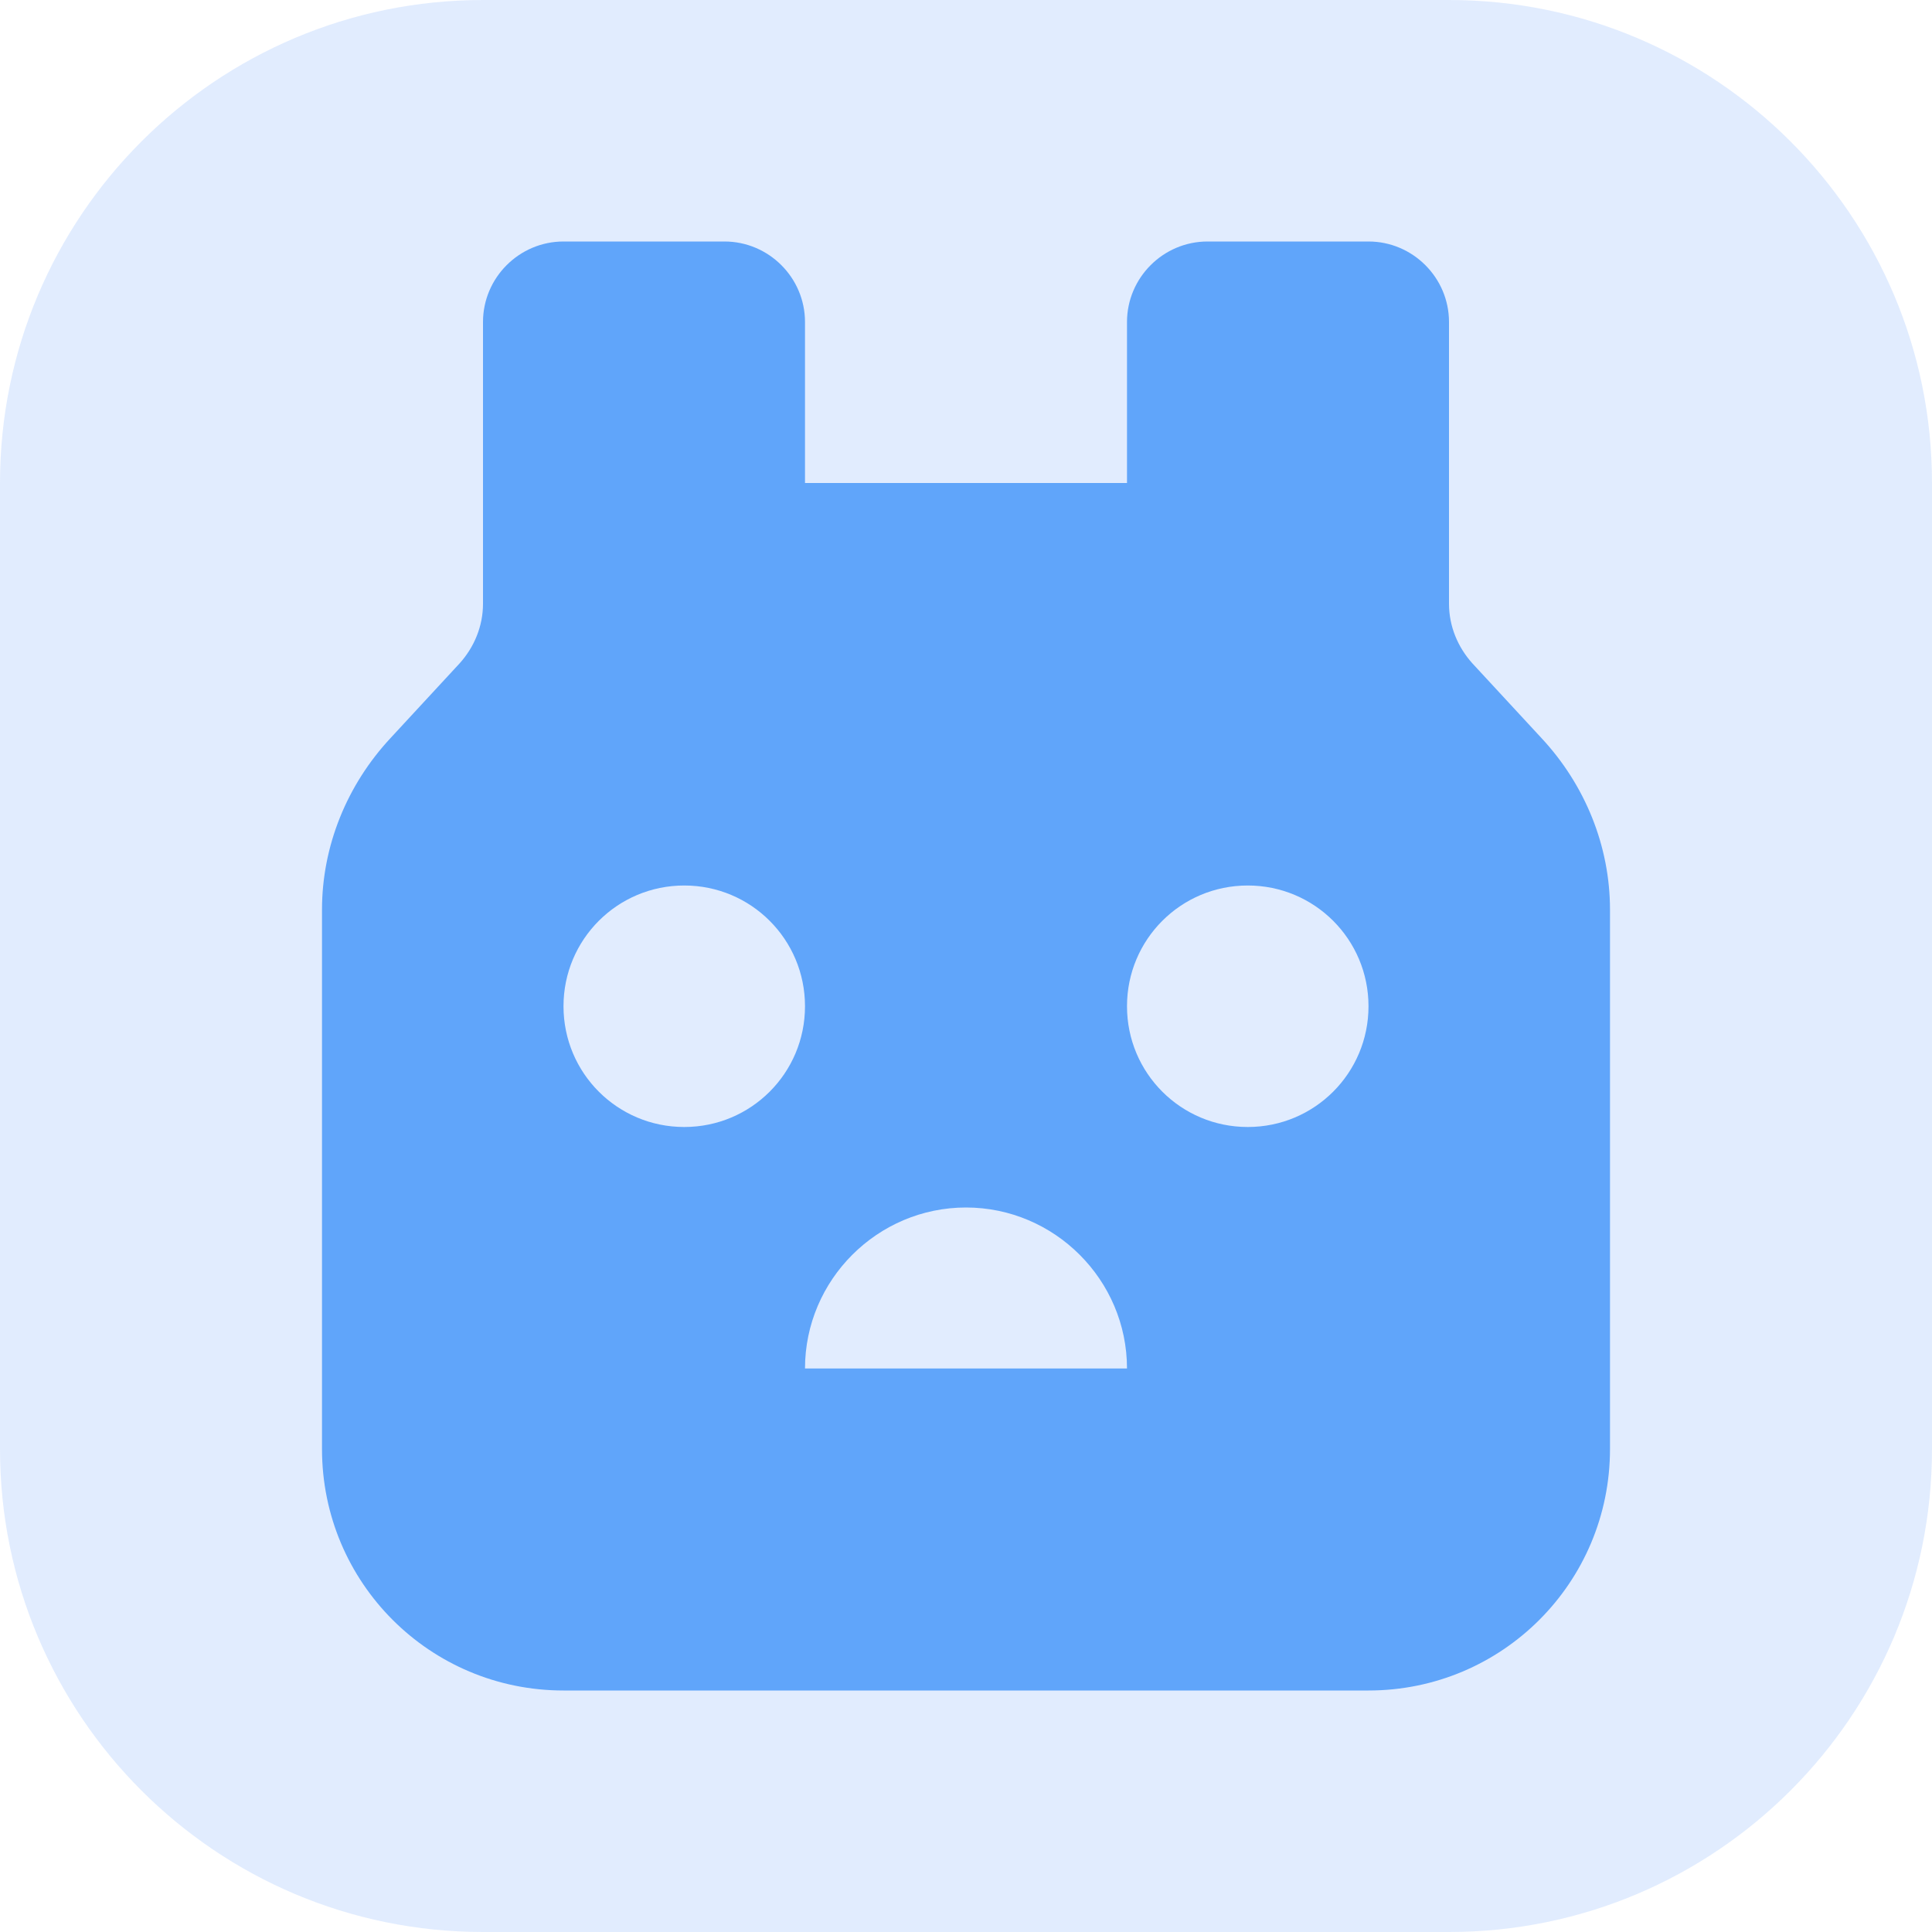
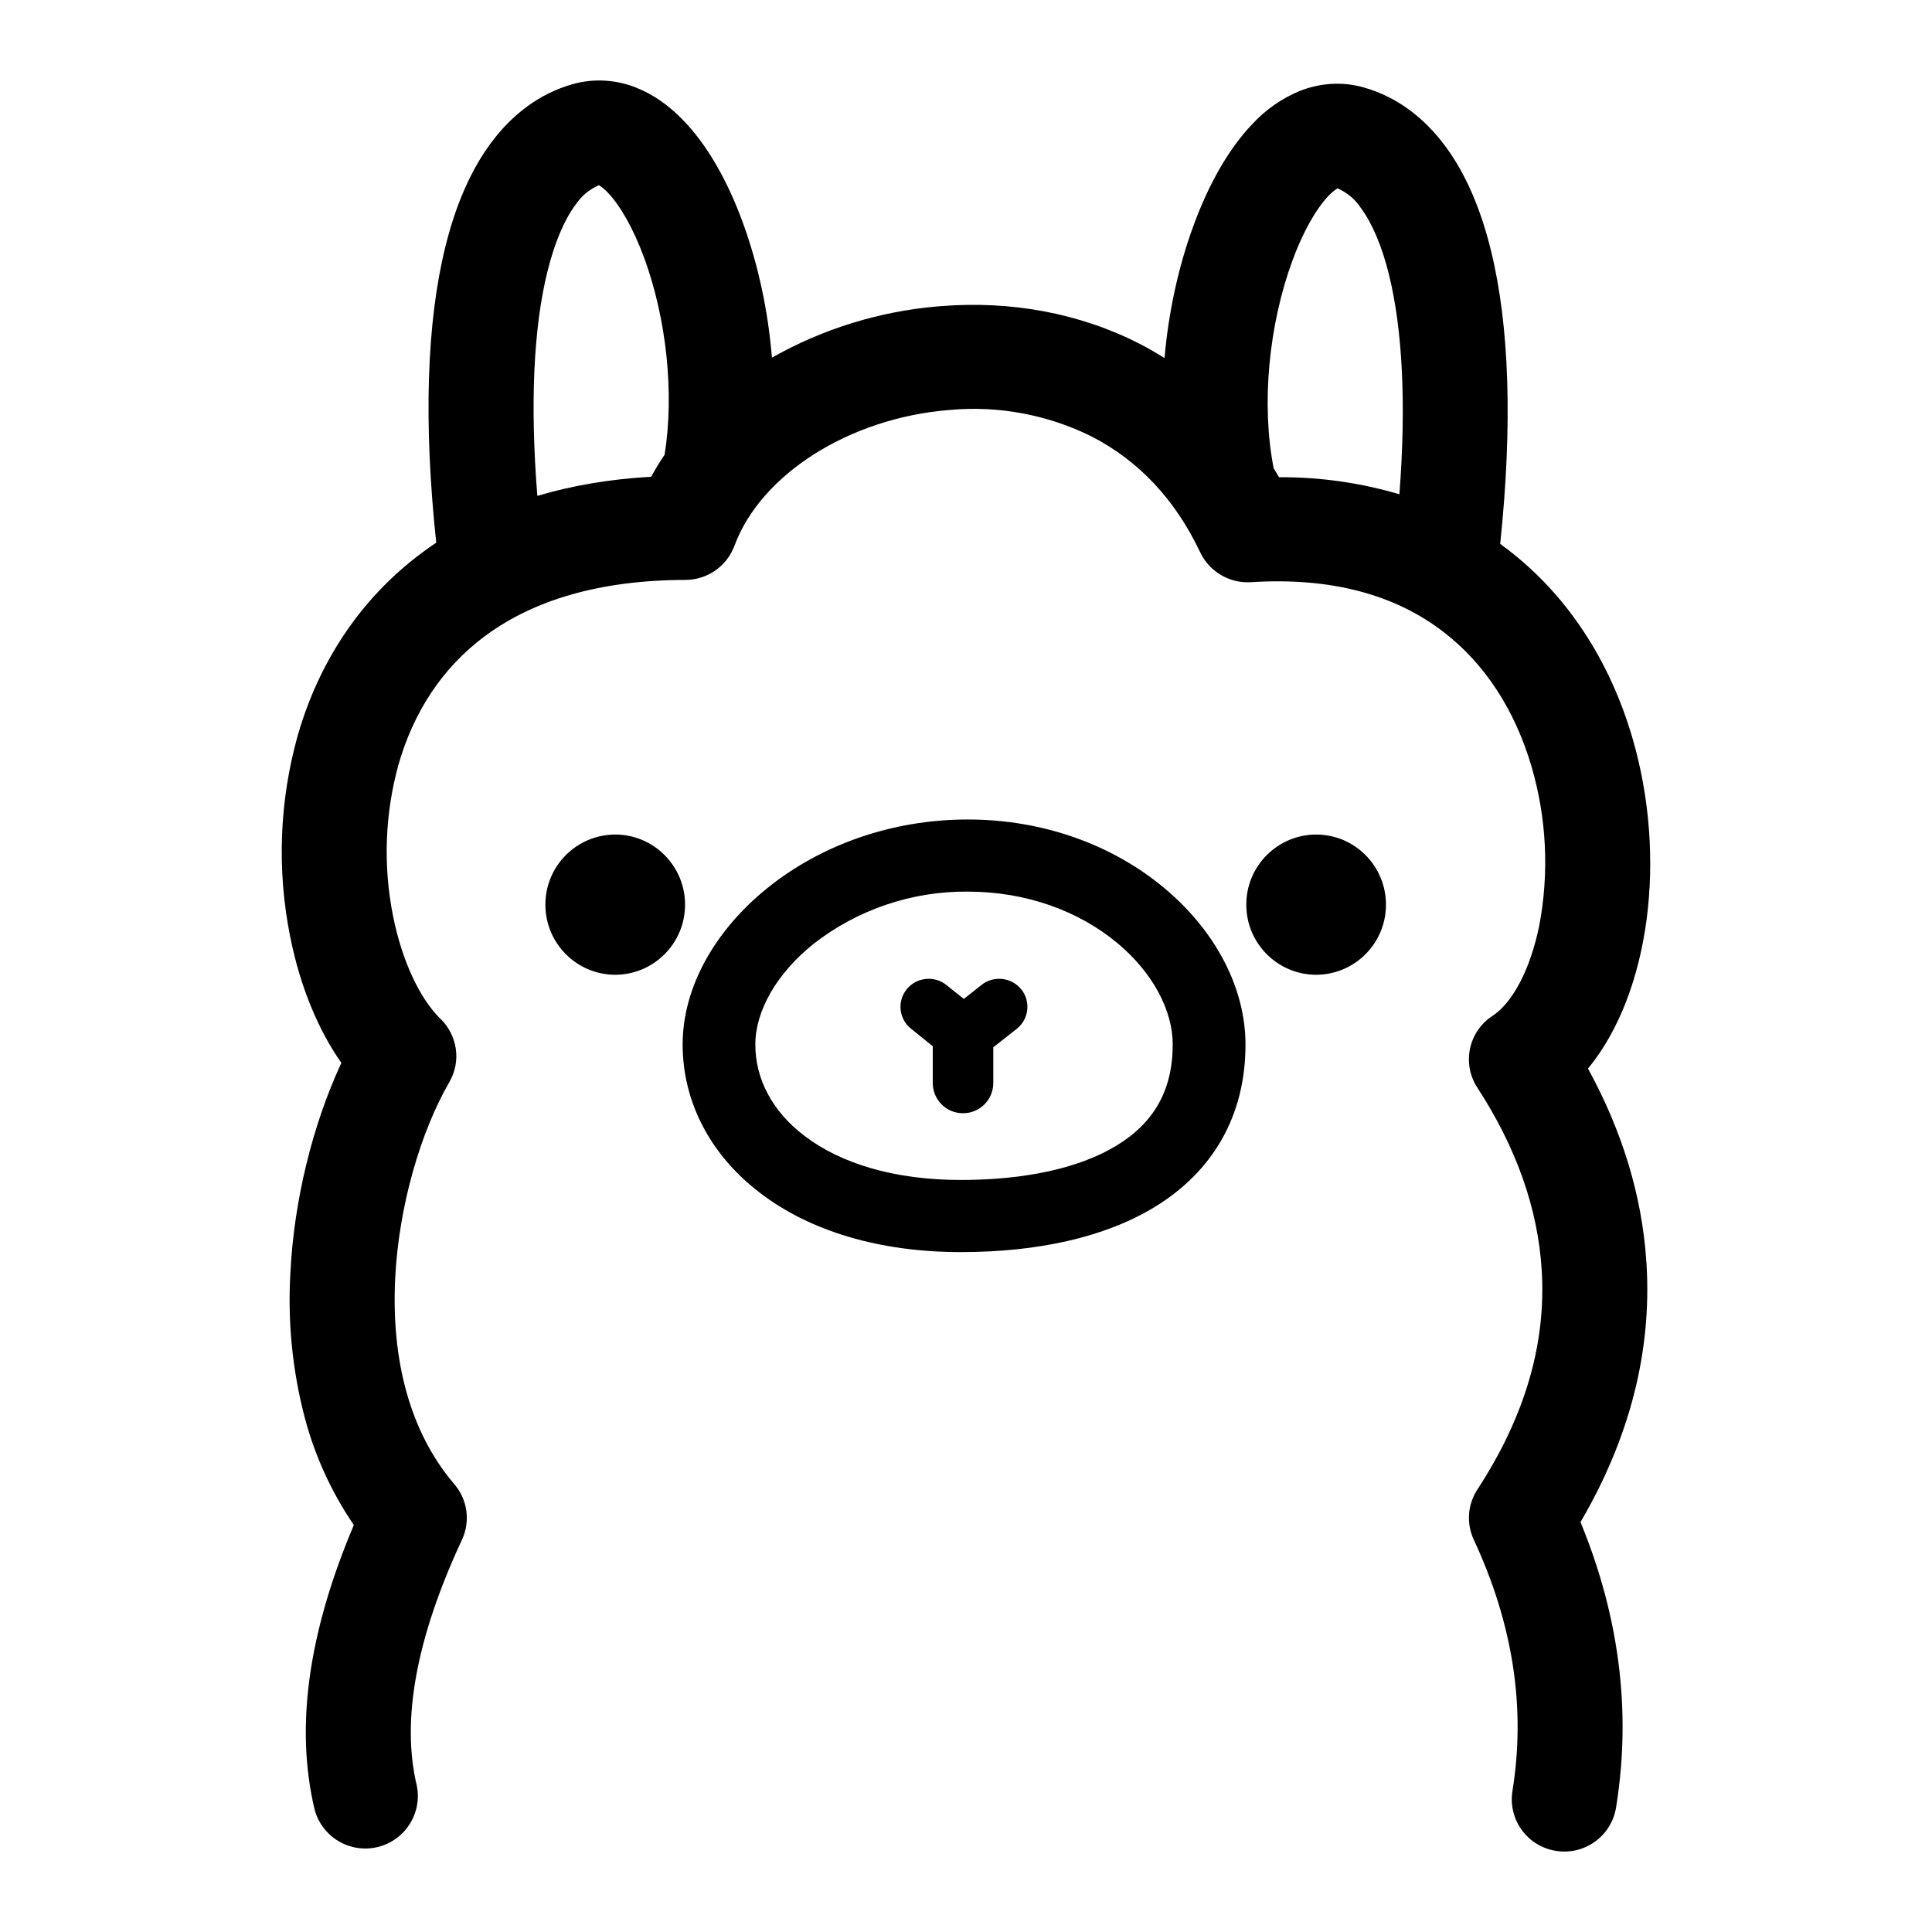
- <svg xmlns="http://www.w3.org/2000/svg" viewBox="0 0 24 24" width="100%" height="100%" fill="none">
-   <rect width="24" height="24" rx="6" fill="#3B82F6" fill-opacity="0.15" />
-   <path d="M7 3C6.45 3 6 3.45 6 4V7.5C6 7.78 5.89 8.04 5.71 8.24L4.85 9.17C4.31 9.75 4 10.51 4 11.3V18C4 19.66 5.34 21 7 21H17C18.66 21 20 19.66 20 18V11.3C20 10.51 19.69 9.75 19.15 9.17L18.29 8.24C18.11 8.04 18 7.78 18 7.5V4C18 3.45 17.55 3 17 3H15C14.45 3 14 3.45 14 4V6H10V4C10 3.45 9.55 3 9 3H7ZM8.5 11C9.33 11 10 11.67 10 12.5C10 13.33 9.33 14 8.5 14C7.67 14 7 13.33 7 12.5C7 11.67 7.67 11 8.5 11ZM15.5 11C16.33 11 17 11.67 17 12.5C17 13.33 16.33 14 15.5 14C14.67 14 14 13.33 14 12.5C14 11.67 14.67 11 15.5 11ZM12 15C13.1 15 14 15.9 14 17H10C10 15.9 10.9 15 12 15Z" fill="#60A5FA" />
+ <svg xmlns="http://www.w3.org/2000/svg" fill="currentColor" fill-rule="evenodd" height="1em" style="flex:none;line-height:1" viewBox="0 0 24 24" width="1em">
+   <path d="M7.905 1.09c.216.085.411.225.588.41.295.306.544.744.734 1.263.191.522.315 1.1.362 1.68a5.054 5.054 0 012.049-.636l.051-.004c.87-.07 1.73.087 2.48.474.101.053.2.11.297.17.05-.569.172-1.134.36-1.644.19-.52.439-.957.733-1.264a1.67 1.67 0 01.589-.41c.257-.1.53-.118.796-.042.401.114.745.368 1.016.737.248.337.434.769.561 1.287.23.934.27 2.163.115 3.645l.053.04.026.019c.757.576 1.284 1.397 1.563 2.35.435 1.487.216 3.155-.534 4.088l-.018.021.002.003c.417.762.67 1.567.724 2.4l.002.03c.064 1.065-.2 2.137-.814 3.19l-.007.01.01.024c.472 1.157.62 2.322.438 3.486l-.006.039a.651.651 0 01-.747.536.648.648 0 01-.54-.742c.167-1.033.01-2.069-.48-3.123a.643.643 0 01.04-.617l.004-.006c.604-.924.854-1.83.8-2.72-.046-.779-.325-1.544-.8-2.273a.644.644 0 01.18-.886l.009-.006c.243-.159.467-.565.58-1.12a4.229 4.229 0 00-.095-1.974c-.205-.7-.58-1.284-1.105-1.683-.595-.454-1.383-.673-2.38-.61a.653.653 0 01-.632-.371c-.314-.665-.772-1.141-1.343-1.436a3.288 3.288 0 00-1.772-.332c-1.245.099-2.343.801-2.67 1.686a.652.652 0 01-.61.425c-1.067.002-1.893.252-2.497.703-.522.39-.878.935-1.066 1.588a4.07 4.07 0 00-.068 1.886c.112.558.331 1.02.582 1.269l.008.007c.212.207.257.53.109.785-.36.622-.629 1.549-.673 2.44-.05 1.018.186 1.902.719 2.536l.016.019a.643.643 0 01.095.69c-.576 1.236-.753 2.252-.562 3.052a.652.652 0 01-1.269.298c-.243-1.018-.078-2.184.473-3.498l.014-.035-.008-.012a4.339 4.339 0 01-.598-1.309l-.005-.019a5.764 5.764 0 01-.177-1.785c.044-.91.278-1.842.622-2.59l.012-.026-.002-.002c-.293-.418-.51-.953-.63-1.545l-.005-.024a5.352 5.352 0 01.093-2.49c.262-.915.777-1.701 1.536-2.269.06-.045.123-.09.186-.132-.159-1.493-.119-2.73.112-3.67.127-.518.314-.95.562-1.287.27-.368.614-.622 1.015-.737.266-.076.54-.059.797.042zm4.116 9.09c.936 0 1.8.313 2.446.855.63.527 1.005 1.235 1.005 1.94 0 .888-.406 1.58-1.133 2.022-.62.375-1.451.557-2.403.557-1.009 0-1.871-.259-2.493-.734-.617-.47-.963-1.13-.963-1.845 0-.707.398-1.417 1.056-1.946.668-.537 1.55-.849 2.485-.849zm0 .896a3.07 3.07 0 00-1.916.65c-.461.37-.722.835-.722 1.25 0 .428.21.829.61 1.134.455.347 1.124.548 1.943.548.799 0 1.473-.147 1.932-.426.463-.28.7-.686.7-1.257 0-.423-.246-.89-.683-1.256-.484-.405-1.14-.643-1.864-.643zm.662 1.21l.004.004c.12.151.095.37-.056.49l-.292.23v.446a.375.375 0 01-.376.373.375.375 0 01-.376-.373v-.46l-.271-.218a.347.347 0 01-.052-.49.353.353 0 01.494-.051l.215.172.22-.174a.353.353 0 01.49.051zm-5.04-1.919c.478 0 .867.39.867.871a.87.87 0 01-.868.871.87.87 0 01-.867-.87.87.87 0 01.867-.872zm8.706 0c.48 0 .868.39.868.871a.87.87 0 01-.868.871.87.87 0 01-.867-.87.87.87 0 01.867-.872zM7.44 2.3l-.003.002a.659.659 0 00-.285.238l-.005.006c-.138.189-.258.467-.348.832-.17.692-.216 1.631-.124 2.782.43-.128.899-.208 1.404-.237l.01-.001.019-.034c.046-.082.095-.161.148-.239.123-.771.022-1.692-.253-2.444-.134-.364-.297-.65-.453-.813a.628.628 0 00-.107-.09L7.44 2.3zm9.174.04l-.002.001a.628.628 0 00-.107.09c-.156.163-.32.45-.453.814-.29.794-.387 1.776-.23 2.572l.058.097.008.014h.03a5.184 5.184 0 011.466.212c.086-1.124.038-2.043-.128-2.722-.09-.365-.21-.643-.349-.832l-.004-.006a.659.659 0 00-.285-.239h-.004z" />
</svg>
